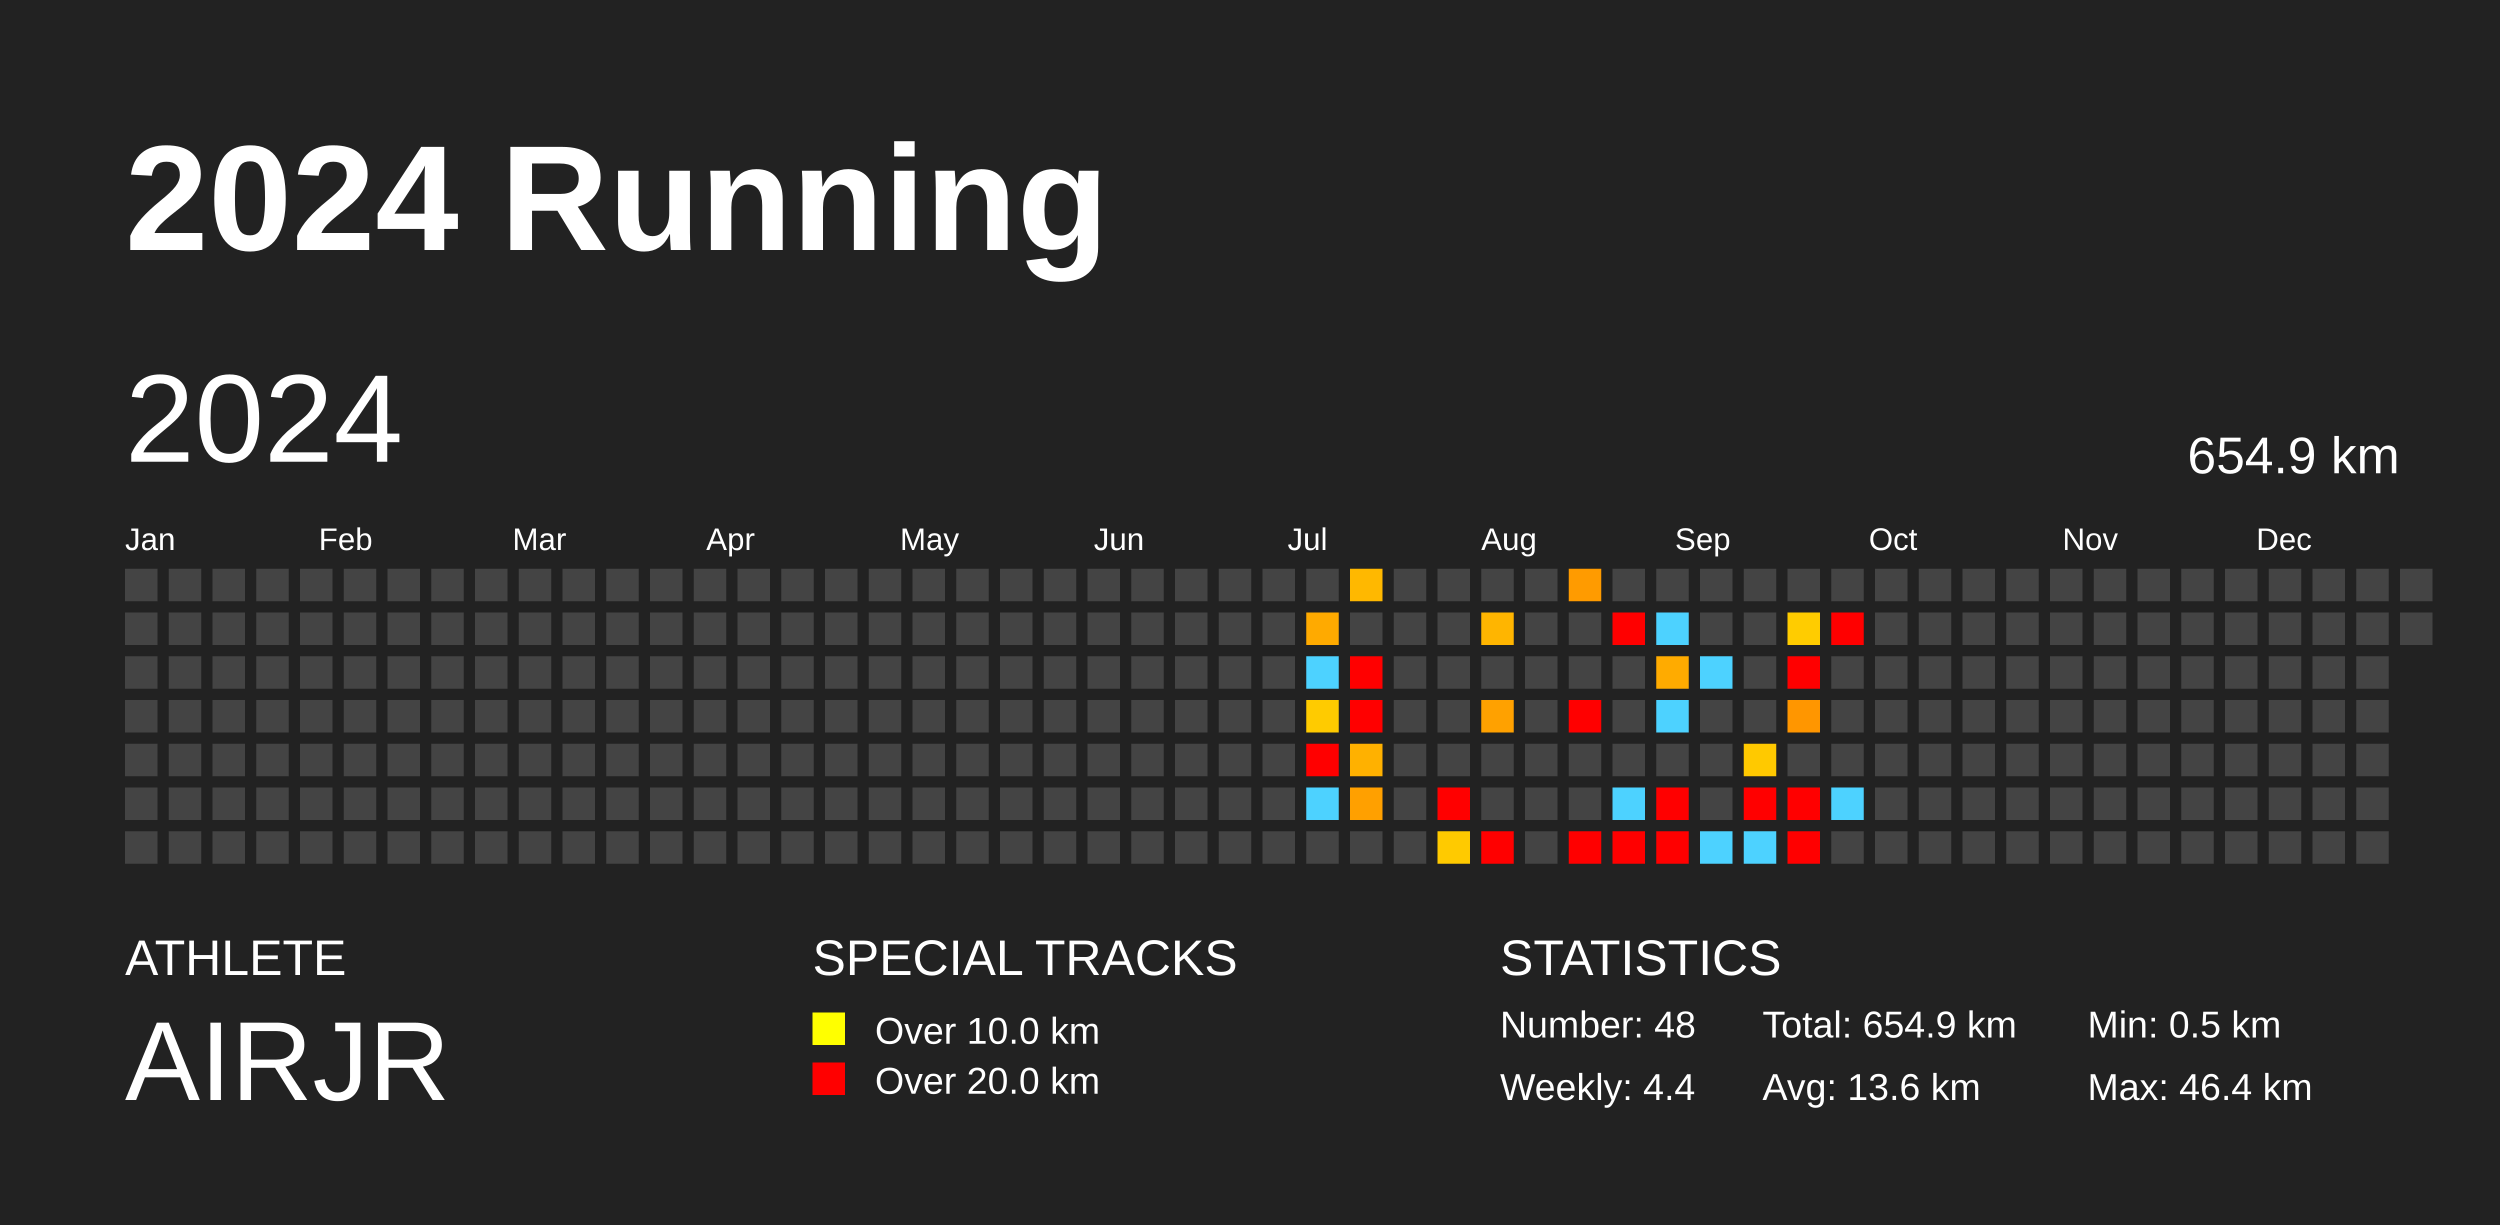
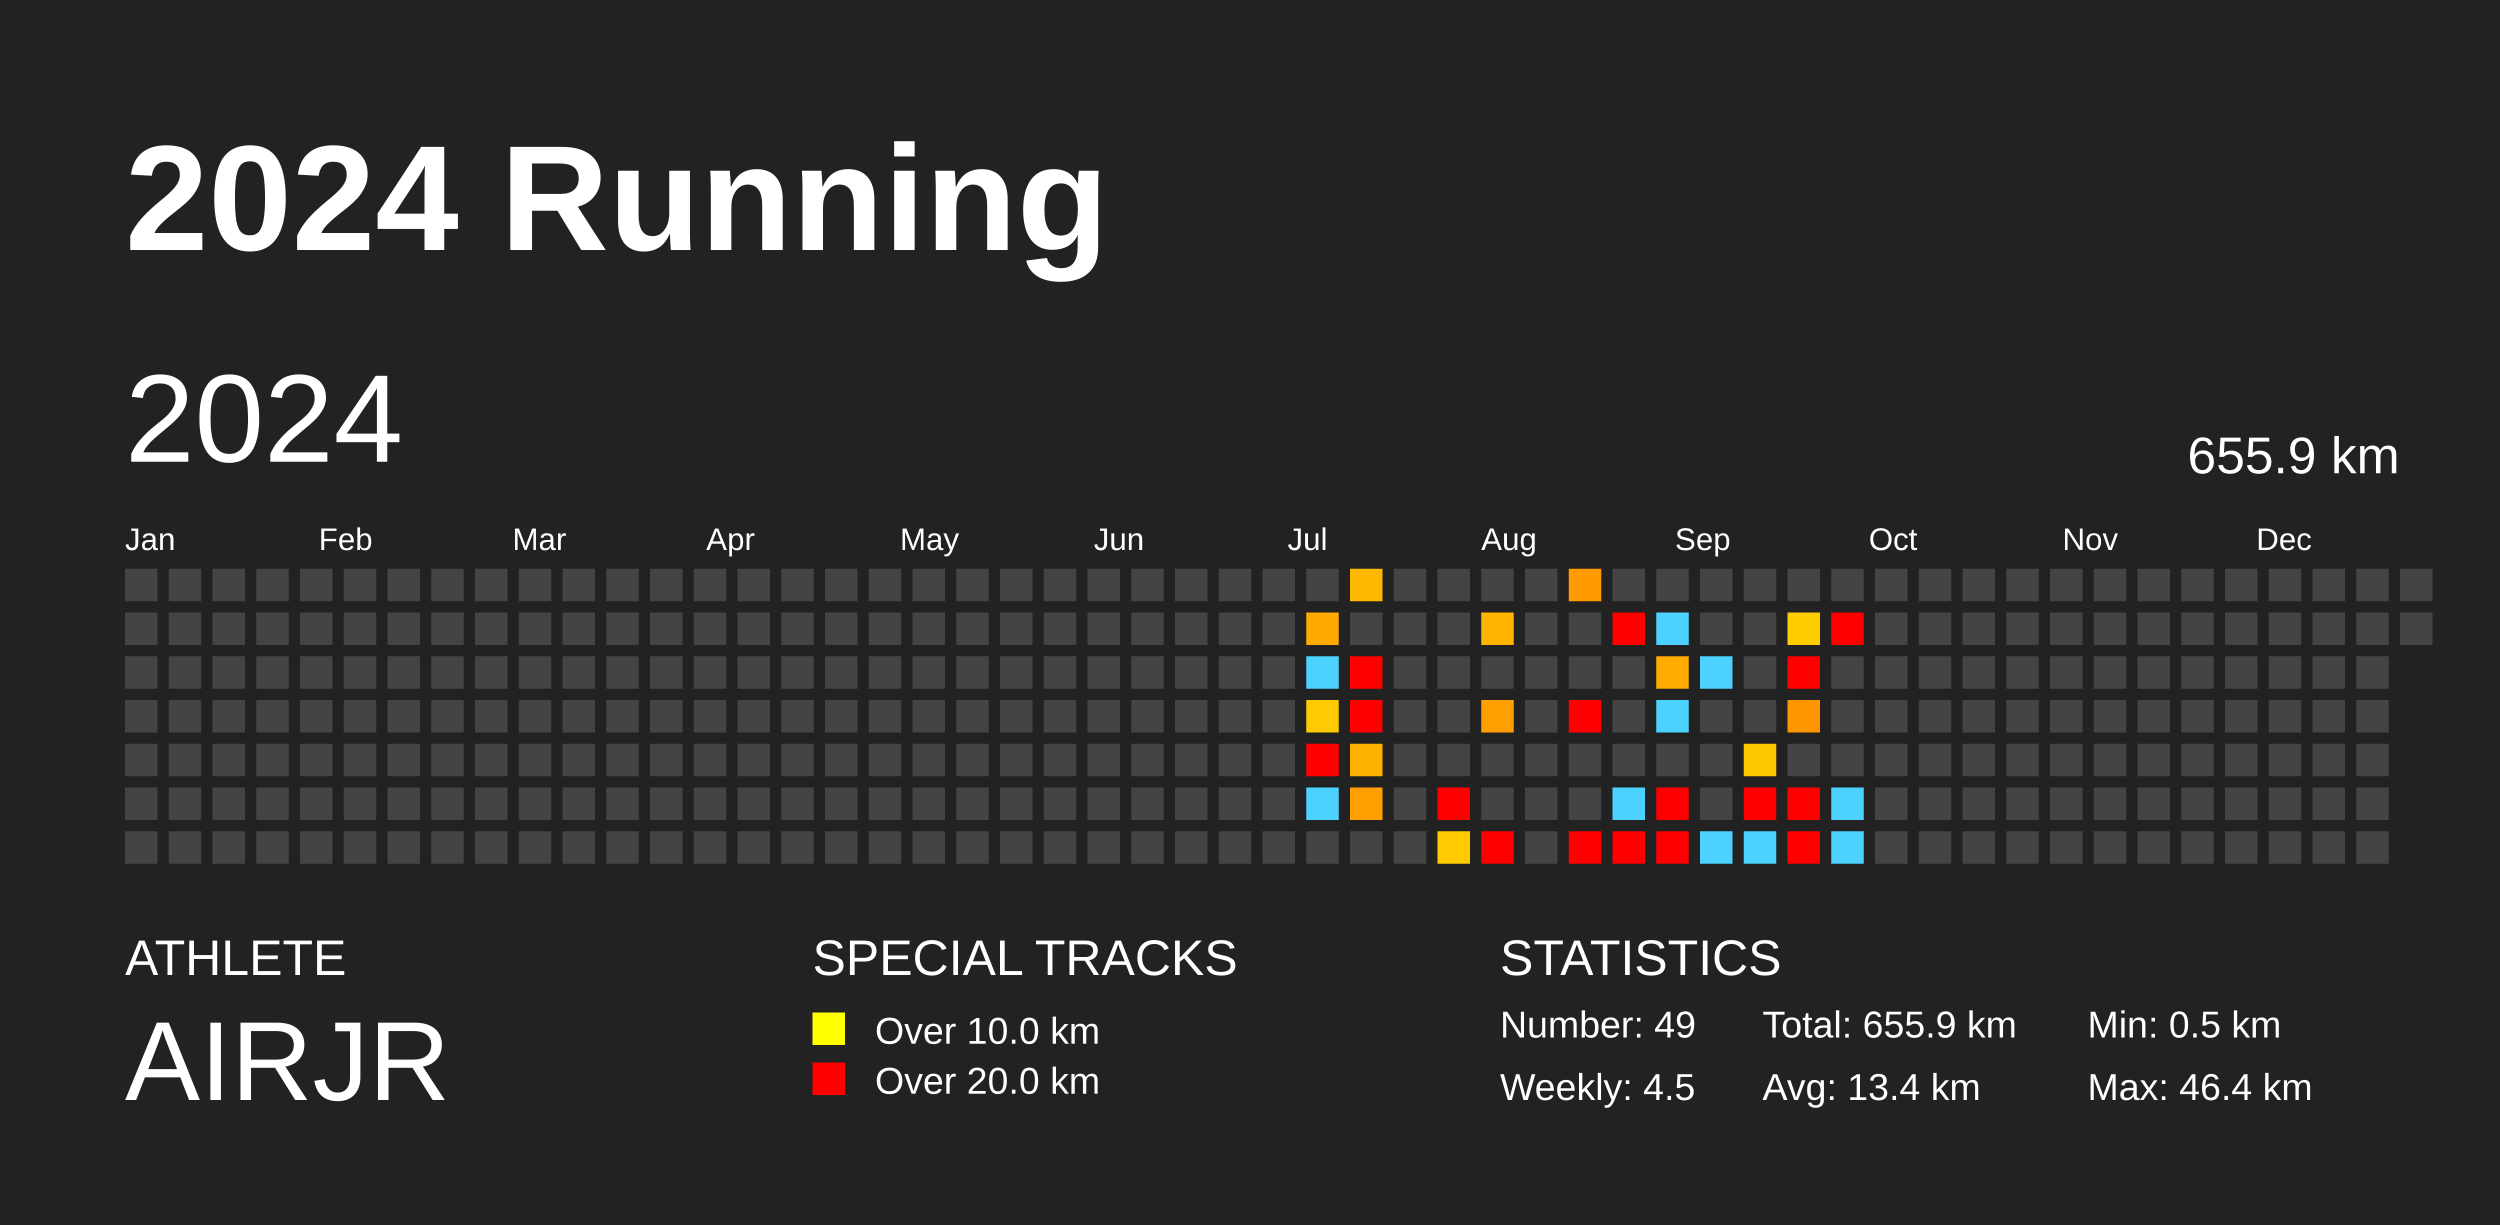
<svg xmlns="http://www.w3.org/2000/svg" baseProfile="full" height="98mm" version="1.1" viewBox="0,0,200,98" width="200mm">
  <defs />
  <rect fill="#222222" height="98" width="200" x="0" y="0" />
  <text fill="#FFFFFF" style="font-size:12px; font-family:Arial; font-weight:bold;" x="10" y="20">2024 Running</text>
  <text fill="#FFFFFF" style="font-size:4px; font-family:Arial" x="10" y="78">ATHLETE</text>
  <text fill="#FFFFFF" style="font-size:9px; font-family:Arial" x="10" y="88">AIRJR</text>
  <text fill="#FFFFFF" style="font-size:4px; font-family:Arial" x="65" y="78">SPECIAL TRACKS</text>
  <rect fill="yellow" height="2.6" width="2.6" x="65" y="81" />
  <text fill="#FFFFFF" style="font-size:3px; font-family:Arial" x="70" y="83.5">Over 10.0 km</text>
  <rect fill="red" height="2.6" width="2.6" x="65" y="85" />
  <text fill="#FFFFFF" style="font-size:3px; font-family:Arial" x="70" y="87.5">Over 20.0 km</text>
  <text fill="#FFFFFF" style="font-size:4px; font-family:Arial" x="120" y="78">STATISTICS</text>
-   <text fill="#FFFFFF" style="font-size:3px; font-family:Arial" x="120" y="83">Number: 48</text>
-   <text fill="#FFFFFF" style="font-size:3px; font-family:Arial" x="120" y="88">Weekly: 4.4</text>
-   <text fill="#FFFFFF" style="font-size:3px; font-family:Arial" x="141" y="83">Total: 654.9 km</text>
-   <text fill="#FFFFFF" style="font-size:3px; font-family:Arial" x="141" y="88">Avg: 13.6 km</text>
+   <text fill="#FFFFFF" style="font-size:3px; font-family:Arial" x="120" y="83">Number: 49</text>
+   <text fill="#FFFFFF" style="font-size:3px; font-family:Arial" x="120" y="88">Weekly: 4.5</text>
+   <text fill="#FFFFFF" style="font-size:3px; font-family:Arial" x="141" y="83">Total: 655.9 km</text>
+   <text fill="#FFFFFF" style="font-size:3px; font-family:Arial" x="141" y="88">Avg: 13.4 km</text>
  <text fill="#FFFFFF" style="font-size:3px; font-family:Arial" x="167" y="83">Min: 0.5 km</text>
  <text fill="#FFFFFF" style="font-size:3px; font-family:Arial" x="167" y="88">Max: 46.4 km</text>
  <text dominant-baseline="hanging" fill="#FFFFFF" style="font-size:10.0px; font-family:Arial;" x="10" y="30">2024</text>
-   <text dominant-baseline="hanging" fill="#FFFFFF" style="font-size:4.125px; font-family:Arial;" x="175" y="35">654.9 km</text>
+   <text dominant-baseline="hanging" fill="#FFFFFF" style="font-size:4.125px; font-family:Arial;" x="175" y="35">655.9 km</text>
  <text fill="#FFFFFF" style="font-size:2.5px; font-family:Arial" x="10.0" y="44">Jan</text>
  <text fill="#FFFFFF" style="font-size:2.5px; font-family:Arial" x="25.5" y="44">Feb</text>
  <text fill="#FFFFFF" style="font-size:2.5px; font-family:Arial" x="41.0" y="44">Mar</text>
  <text fill="#FFFFFF" style="font-size:2.5px; font-family:Arial" x="56.5" y="44">Apr</text>
  <text fill="#FFFFFF" style="font-size:2.5px; font-family:Arial" x="72.0" y="44">May</text>
  <text fill="#FFFFFF" style="font-size:2.5px; font-family:Arial" x="87.5" y="44">Jun</text>
  <text fill="#FFFFFF" style="font-size:2.5px; font-family:Arial" x="103.0" y="44">Jul</text>
  <text fill="#FFFFFF" style="font-size:2.5px; font-family:Arial" x="118.5" y="44">Aug</text>
  <text fill="#FFFFFF" style="font-size:2.5px; font-family:Arial" x="134.0" y="44">Sep</text>
  <text fill="#FFFFFF" style="font-size:2.5px; font-family:Arial" x="149.5" y="44">Oct</text>
  <text fill="#FFFFFF" style="font-size:2.5px; font-family:Arial" x="165.0" y="44">Nov</text>
  <text fill="#FFFFFF" style="font-size:2.5px; font-family:Arial" x="180.5" y="44">Dec</text>
  <rect fill="#444444" height="2.6" width="2.6" x="10.0" y="45.5" />
  <rect fill="#444444" height="2.6" width="2.6" x="10.0" y="49.0" />
  <rect fill="#444444" height="2.6" width="2.6" x="10.0" y="52.5" />
  <rect fill="#444444" height="2.6" width="2.6" x="10.0" y="56.0" />
  <rect fill="#444444" height="2.6" width="2.6" x="10.0" y="59.5" />
  <rect fill="#444444" height="2.6" width="2.6" x="10.0" y="63.0" />
  <rect fill="#444444" height="2.6" width="2.6" x="10.0" y="66.5" />
  <rect fill="#444444" height="2.6" width="2.6" x="13.5" y="45.5" />
  <rect fill="#444444" height="2.6" width="2.6" x="13.5" y="49.0" />
  <rect fill="#444444" height="2.6" width="2.6" x="13.5" y="52.5" />
  <rect fill="#444444" height="2.6" width="2.6" x="13.5" y="56.0" />
  <rect fill="#444444" height="2.6" width="2.6" x="13.5" y="59.5" />
  <rect fill="#444444" height="2.6" width="2.6" x="13.5" y="63.0" />
  <rect fill="#444444" height="2.6" width="2.6" x="13.5" y="66.5" />
  <rect fill="#444444" height="2.6" width="2.6" x="17.0" y="45.5" />
  <rect fill="#444444" height="2.6" width="2.6" x="17.0" y="49.0" />
  <rect fill="#444444" height="2.6" width="2.6" x="17.0" y="52.5" />
  <rect fill="#444444" height="2.6" width="2.6" x="17.0" y="56.0" />
  <rect fill="#444444" height="2.6" width="2.6" x="17.0" y="59.5" />
  <rect fill="#444444" height="2.6" width="2.6" x="17.0" y="63.0" />
  <rect fill="#444444" height="2.6" width="2.6" x="17.0" y="66.5" />
  <rect fill="#444444" height="2.6" width="2.6" x="20.5" y="45.5" />
  <rect fill="#444444" height="2.6" width="2.6" x="20.5" y="49.0" />
  <rect fill="#444444" height="2.6" width="2.6" x="20.5" y="52.5" />
  <rect fill="#444444" height="2.6" width="2.6" x="20.5" y="56.0" />
  <rect fill="#444444" height="2.6" width="2.6" x="20.5" y="59.5" />
  <rect fill="#444444" height="2.6" width="2.6" x="20.5" y="63.0" />
  <rect fill="#444444" height="2.6" width="2.6" x="20.5" y="66.5" />
  <rect fill="#444444" height="2.6" width="2.6" x="24.0" y="45.5" />
  <rect fill="#444444" height="2.6" width="2.6" x="24.0" y="49.0" />
  <rect fill="#444444" height="2.6" width="2.6" x="24.0" y="52.5" />
  <rect fill="#444444" height="2.6" width="2.6" x="24.0" y="56.0" />
  <rect fill="#444444" height="2.6" width="2.6" x="24.0" y="59.5" />
  <rect fill="#444444" height="2.6" width="2.6" x="24.0" y="63.0" />
  <rect fill="#444444" height="2.6" width="2.6" x="24.0" y="66.5" />
  <rect fill="#444444" height="2.6" width="2.6" x="27.5" y="45.5" />
  <rect fill="#444444" height="2.6" width="2.6" x="27.5" y="49.0" />
  <rect fill="#444444" height="2.6" width="2.6" x="27.5" y="52.5" />
  <rect fill="#444444" height="2.6" width="2.6" x="27.5" y="56.0" />
  <rect fill="#444444" height="2.6" width="2.6" x="27.5" y="59.5" />
  <rect fill="#444444" height="2.6" width="2.6" x="27.5" y="63.0" />
  <rect fill="#444444" height="2.6" width="2.6" x="27.5" y="66.5" />
  <rect fill="#444444" height="2.6" width="2.6" x="31.0" y="45.5" />
  <rect fill="#444444" height="2.6" width="2.6" x="31.0" y="49.0" />
  <rect fill="#444444" height="2.6" width="2.6" x="31.0" y="52.5" />
  <rect fill="#444444" height="2.6" width="2.6" x="31.0" y="56.0" />
  <rect fill="#444444" height="2.6" width="2.6" x="31.0" y="59.5" />
  <rect fill="#444444" height="2.6" width="2.6" x="31.0" y="63.0" />
  <rect fill="#444444" height="2.6" width="2.6" x="31.0" y="66.5" />
  <rect fill="#444444" height="2.6" width="2.6" x="34.5" y="45.5" />
  <rect fill="#444444" height="2.6" width="2.6" x="34.5" y="49.0" />
  <rect fill="#444444" height="2.6" width="2.6" x="34.5" y="52.5" />
  <rect fill="#444444" height="2.6" width="2.6" x="34.5" y="56.0" />
  <rect fill="#444444" height="2.6" width="2.6" x="34.5" y="59.5" />
  <rect fill="#444444" height="2.6" width="2.6" x="34.5" y="63.0" />
  <rect fill="#444444" height="2.6" width="2.6" x="34.5" y="66.5" />
  <rect fill="#444444" height="2.6" width="2.6" x="38.0" y="45.5" />
  <rect fill="#444444" height="2.6" width="2.6" x="38.0" y="49.0" />
  <rect fill="#444444" height="2.6" width="2.6" x="38.0" y="52.5" />
  <rect fill="#444444" height="2.6" width="2.6" x="38.0" y="56.0" />
  <rect fill="#444444" height="2.6" width="2.6" x="38.0" y="59.5" />
  <rect fill="#444444" height="2.6" width="2.6" x="38.0" y="63.0" />
  <rect fill="#444444" height="2.6" width="2.6" x="38.0" y="66.5" />
  <rect fill="#444444" height="2.6" width="2.6" x="41.5" y="45.5" />
  <rect fill="#444444" height="2.6" width="2.6" x="41.5" y="49.0" />
  <rect fill="#444444" height="2.6" width="2.6" x="41.5" y="52.5" />
  <rect fill="#444444" height="2.6" width="2.6" x="41.5" y="56.0" />
  <rect fill="#444444" height="2.6" width="2.6" x="41.5" y="59.5" />
  <rect fill="#444444" height="2.6" width="2.6" x="41.5" y="63.0" />
  <rect fill="#444444" height="2.6" width="2.6" x="41.5" y="66.5" />
  <rect fill="#444444" height="2.6" width="2.6" x="45.0" y="45.5" />
  <rect fill="#444444" height="2.6" width="2.6" x="45.0" y="49.0" />
  <rect fill="#444444" height="2.6" width="2.6" x="45.0" y="52.5" />
  <rect fill="#444444" height="2.6" width="2.6" x="45.0" y="56.0" />
  <rect fill="#444444" height="2.6" width="2.6" x="45.0" y="59.5" />
  <rect fill="#444444" height="2.6" width="2.6" x="45.0" y="63.0" />
  <rect fill="#444444" height="2.6" width="2.6" x="45.0" y="66.5" />
  <rect fill="#444444" height="2.6" width="2.6" x="48.5" y="45.5" />
  <rect fill="#444444" height="2.6" width="2.6" x="48.5" y="49.0" />
  <rect fill="#444444" height="2.6" width="2.6" x="48.5" y="52.5" />
  <rect fill="#444444" height="2.6" width="2.6" x="48.5" y="56.0" />
  <rect fill="#444444" height="2.6" width="2.6" x="48.5" y="59.5" />
  <rect fill="#444444" height="2.6" width="2.6" x="48.5" y="63.0" />
  <rect fill="#444444" height="2.6" width="2.6" x="48.5" y="66.5" />
  <rect fill="#444444" height="2.6" width="2.6" x="52.0" y="45.5" />
  <rect fill="#444444" height="2.6" width="2.6" x="52.0" y="49.0" />
  <rect fill="#444444" height="2.6" width="2.6" x="52.0" y="52.5" />
  <rect fill="#444444" height="2.6" width="2.6" x="52.0" y="56.0" />
  <rect fill="#444444" height="2.6" width="2.6" x="52.0" y="59.5" />
  <rect fill="#444444" height="2.6" width="2.6" x="52.0" y="63.0" />
  <rect fill="#444444" height="2.6" width="2.6" x="52.0" y="66.5" />
  <rect fill="#444444" height="2.6" width="2.6" x="55.5" y="45.5" />
  <rect fill="#444444" height="2.6" width="2.6" x="55.5" y="49.0" />
  <rect fill="#444444" height="2.6" width="2.6" x="55.5" y="52.5" />
  <rect fill="#444444" height="2.6" width="2.6" x="55.5" y="56.0" />
  <rect fill="#444444" height="2.6" width="2.6" x="55.5" y="59.5" />
  <rect fill="#444444" height="2.6" width="2.6" x="55.5" y="63.0" />
  <rect fill="#444444" height="2.6" width="2.6" x="55.5" y="66.5" />
  <rect fill="#444444" height="2.6" width="2.6" x="59.0" y="45.5" />
  <rect fill="#444444" height="2.6" width="2.6" x="59.0" y="49.0" />
  <rect fill="#444444" height="2.6" width="2.6" x="59.0" y="52.5" />
  <rect fill="#444444" height="2.6" width="2.6" x="59.0" y="56.0" />
  <rect fill="#444444" height="2.6" width="2.6" x="59.0" y="59.5" />
  <rect fill="#444444" height="2.6" width="2.6" x="59.0" y="63.0" />
  <rect fill="#444444" height="2.6" width="2.6" x="59.0" y="66.5" />
  <rect fill="#444444" height="2.6" width="2.6" x="62.5" y="45.5" />
  <rect fill="#444444" height="2.6" width="2.6" x="62.5" y="49.0" />
  <rect fill="#444444" height="2.6" width="2.6" x="62.5" y="52.5" />
  <rect fill="#444444" height="2.6" width="2.6" x="62.5" y="56.0" />
  <rect fill="#444444" height="2.6" width="2.6" x="62.5" y="59.5" />
  <rect fill="#444444" height="2.6" width="2.6" x="62.5" y="63.0" />
  <rect fill="#444444" height="2.6" width="2.6" x="62.5" y="66.5" />
  <rect fill="#444444" height="2.6" width="2.6" x="66.0" y="45.5" />
  <rect fill="#444444" height="2.6" width="2.6" x="66.0" y="49.0" />
  <rect fill="#444444" height="2.6" width="2.6" x="66.0" y="52.5" />
  <rect fill="#444444" height="2.6" width="2.6" x="66.0" y="56.0" />
  <rect fill="#444444" height="2.6" width="2.6" x="66.0" y="59.5" />
  <rect fill="#444444" height="2.6" width="2.6" x="66.0" y="63.0" />
  <rect fill="#444444" height="2.6" width="2.6" x="66.0" y="66.5" />
  <rect fill="#444444" height="2.6" width="2.6" x="69.5" y="45.5" />
  <rect fill="#444444" height="2.6" width="2.6" x="69.5" y="49.0" />
  <rect fill="#444444" height="2.6" width="2.6" x="69.5" y="52.5" />
  <rect fill="#444444" height="2.6" width="2.6" x="69.5" y="56.0" />
  <rect fill="#444444" height="2.6" width="2.6" x="69.5" y="59.5" />
  <rect fill="#444444" height="2.6" width="2.6" x="69.5" y="63.0" />
  <rect fill="#444444" height="2.6" width="2.6" x="69.5" y="66.5" />
  <rect fill="#444444" height="2.6" width="2.6" x="73.0" y="45.5" />
  <rect fill="#444444" height="2.6" width="2.6" x="73.0" y="49.0" />
  <rect fill="#444444" height="2.6" width="2.6" x="73.0" y="52.5" />
  <rect fill="#444444" height="2.6" width="2.6" x="73.0" y="56.0" />
  <rect fill="#444444" height="2.6" width="2.6" x="73.0" y="59.5" />
  <rect fill="#444444" height="2.6" width="2.6" x="73.0" y="63.0" />
  <rect fill="#444444" height="2.6" width="2.6" x="73.0" y="66.5" />
  <rect fill="#444444" height="2.6" width="2.6" x="76.5" y="45.5" />
  <rect fill="#444444" height="2.6" width="2.6" x="76.5" y="49.0" />
  <rect fill="#444444" height="2.6" width="2.6" x="76.5" y="52.5" />
  <rect fill="#444444" height="2.6" width="2.6" x="76.5" y="56.0" />
  <rect fill="#444444" height="2.6" width="2.6" x="76.5" y="59.5" />
  <rect fill="#444444" height="2.6" width="2.6" x="76.5" y="63.0" />
  <rect fill="#444444" height="2.6" width="2.6" x="76.5" y="66.5" />
  <rect fill="#444444" height="2.6" width="2.6" x="80.0" y="45.5" />
  <rect fill="#444444" height="2.6" width="2.6" x="80.0" y="49.0" />
  <rect fill="#444444" height="2.6" width="2.6" x="80.0" y="52.5" />
  <rect fill="#444444" height="2.6" width="2.6" x="80.0" y="56.0" />
  <rect fill="#444444" height="2.6" width="2.6" x="80.0" y="59.5" />
  <rect fill="#444444" height="2.6" width="2.6" x="80.0" y="63.0" />
  <rect fill="#444444" height="2.6" width="2.6" x="80.0" y="66.5" />
  <rect fill="#444444" height="2.6" width="2.6" x="83.5" y="45.5" />
  <rect fill="#444444" height="2.6" width="2.6" x="83.5" y="49.0" />
  <rect fill="#444444" height="2.6" width="2.6" x="83.5" y="52.5" />
  <rect fill="#444444" height="2.6" width="2.6" x="83.5" y="56.0" />
  <rect fill="#444444" height="2.6" width="2.6" x="83.5" y="59.5" />
  <rect fill="#444444" height="2.6" width="2.6" x="83.5" y="63.0" />
  <rect fill="#444444" height="2.6" width="2.6" x="83.5" y="66.5" />
  <rect fill="#444444" height="2.6" width="2.6" x="87.0" y="45.5" />
  <rect fill="#444444" height="2.6" width="2.6" x="87.0" y="49.0" />
  <rect fill="#444444" height="2.6" width="2.6" x="87.0" y="52.5" />
  <rect fill="#444444" height="2.6" width="2.6" x="87.0" y="56.0" />
  <rect fill="#444444" height="2.6" width="2.6" x="87.0" y="59.5" />
  <rect fill="#444444" height="2.6" width="2.6" x="87.0" y="63.0" />
  <rect fill="#444444" height="2.6" width="2.6" x="87.0" y="66.5" />
  <rect fill="#444444" height="2.6" width="2.6" x="90.5" y="45.5" />
  <rect fill="#444444" height="2.6" width="2.6" x="90.5" y="49.0" />
  <rect fill="#444444" height="2.6" width="2.6" x="90.5" y="52.5" />
  <rect fill="#444444" height="2.6" width="2.6" x="90.5" y="56.0" />
  <rect fill="#444444" height="2.6" width="2.6" x="90.5" y="59.5" />
  <rect fill="#444444" height="2.6" width="2.6" x="90.5" y="63.0" />
  <rect fill="#444444" height="2.6" width="2.6" x="90.5" y="66.5" />
  <rect fill="#444444" height="2.6" width="2.6" x="94.0" y="45.5" />
  <rect fill="#444444" height="2.6" width="2.6" x="94.0" y="49.0" />
  <rect fill="#444444" height="2.6" width="2.6" x="94.0" y="52.5" />
  <rect fill="#444444" height="2.6" width="2.6" x="94.0" y="56.0" />
  <rect fill="#444444" height="2.6" width="2.6" x="94.0" y="59.5" />
  <rect fill="#444444" height="2.6" width="2.6" x="94.0" y="63.0" />
  <rect fill="#444444" height="2.6" width="2.6" x="94.0" y="66.5" />
  <rect fill="#444444" height="2.6" width="2.6" x="97.5" y="45.5" />
  <rect fill="#444444" height="2.6" width="2.6" x="97.5" y="49.0" />
  <rect fill="#444444" height="2.6" width="2.6" x="97.5" y="52.5" />
  <rect fill="#444444" height="2.6" width="2.6" x="97.5" y="56.0" />
  <rect fill="#444444" height="2.6" width="2.6" x="97.5" y="59.5" />
  <rect fill="#444444" height="2.6" width="2.6" x="97.5" y="63.0" />
  <rect fill="#444444" height="2.6" width="2.6" x="97.5" y="66.5" />
  <rect fill="#444444" height="2.6" width="2.6" x="101.0" y="45.5" />
  <rect fill="#444444" height="2.6" width="2.6" x="101.0" y="49.0" />
  <rect fill="#444444" height="2.6" width="2.6" x="101.0" y="52.5" />
  <rect fill="#444444" height="2.6" width="2.6" x="101.0" y="56.0" />
  <rect fill="#444444" height="2.6" width="2.6" x="101.0" y="59.5" />
  <rect fill="#444444" height="2.6" width="2.6" x="101.0" y="63.0" />
  <rect fill="#444444" height="2.6" width="2.6" x="101.0" y="66.5" />
  <rect fill="#444444" height="2.6" width="2.6" x="104.5" y="45.5" />
  <rect fill="#ffaa00" height="2.6" width="2.6" x="104.5" y="49.0" />
  <rect fill="#4dd2ff" height="2.6" width="2.6" x="104.5" y="52.5" />
  <rect fill="#ffcb00" height="2.6" width="2.6" x="104.5" y="56.0" />
  <rect fill="red" height="2.6" width="2.6" x="104.5" y="59.5" />
  <rect fill="#4dd2ff" height="2.6" width="2.6" x="104.5" y="63.0" />
  <rect fill="#444444" height="2.6" width="2.6" x="104.5" y="66.5" />
  <rect fill="#ffb800" height="2.6" width="2.6" x="108.0" y="45.5" />
  <rect fill="#444444" height="2.6" width="2.6" x="108.0" y="49.0" />
  <rect fill="red" height="2.6" width="2.6" x="108.0" y="52.5" />
  <rect fill="red" height="2.6" width="2.6" x="108.0" y="56.0" />
  <rect fill="#ffb100" height="2.6" width="2.6" x="108.0" y="59.5" />
-   <rect fill="#ffa000" height="2.6" width="2.6" x="108.0" y="63.0" />
+   <rect fill="#ff9f00" height="2.6" width="2.6" x="108.0" y="63.0" />
  <rect fill="#444444" height="2.6" width="2.6" x="108.0" y="66.5" />
  <rect fill="#444444" height="2.6" width="2.6" x="111.5" y="45.5" />
  <rect fill="#444444" height="2.6" width="2.6" x="111.5" y="49.0" />
  <rect fill="#444444" height="2.6" width="2.6" x="111.5" y="52.5" />
  <rect fill="#444444" height="2.6" width="2.6" x="111.5" y="56.0" />
  <rect fill="#444444" height="2.6" width="2.6" x="111.5" y="59.5" />
  <rect fill="#444444" height="2.6" width="2.6" x="111.5" y="63.0" />
  <rect fill="#444444" height="2.6" width="2.6" x="111.5" y="66.5" />
  <rect fill="#444444" height="2.6" width="2.6" x="115.0" y="45.5" />
  <rect fill="#444444" height="2.6" width="2.6" x="115.0" y="49.0" />
  <rect fill="#444444" height="2.6" width="2.6" x="115.0" y="52.5" />
  <rect fill="#444444" height="2.6" width="2.6" x="115.0" y="56.0" />
  <rect fill="#444444" height="2.6" width="2.6" x="115.0" y="59.5" />
  <rect fill="red" height="2.6" width="2.6" x="115.0" y="63.0" />
  <rect fill="#ffca00" height="2.6" width="2.6" x="115.0" y="66.5" />
  <rect fill="#444444" height="2.6" width="2.6" x="118.5" y="45.5" />
  <rect fill="#ffb500" height="2.6" width="2.6" x="118.5" y="49.0" />
  <rect fill="#444444" height="2.6" width="2.6" x="118.5" y="52.5" />
-   <rect fill="#ffa100" height="2.6" width="2.6" x="118.5" y="56.0" />
+   <rect fill="#ffa000" height="2.6" width="2.6" x="118.5" y="56.0" />
  <rect fill="#444444" height="2.6" width="2.6" x="118.5" y="59.5" />
  <rect fill="#444444" height="2.6" width="2.6" x="118.5" y="63.0" />
  <rect fill="red" height="2.6" width="2.6" x="118.5" y="66.5" />
  <rect fill="#444444" height="2.6" width="2.6" x="122.0" y="45.5" />
  <rect fill="#444444" height="2.6" width="2.6" x="122.0" y="49.0" />
  <rect fill="#444444" height="2.6" width="2.6" x="122.0" y="52.5" />
  <rect fill="#444444" height="2.6" width="2.6" x="122.0" y="56.0" />
  <rect fill="#444444" height="2.6" width="2.6" x="122.0" y="59.5" />
  <rect fill="#444444" height="2.6" width="2.6" x="122.0" y="63.0" />
  <rect fill="#444444" height="2.6" width="2.6" x="122.0" y="66.5" />
  <rect fill="#ff9b00" height="2.6" width="2.6" x="125.5" y="45.5" />
  <rect fill="#444444" height="2.6" width="2.6" x="125.5" y="49.0" />
  <rect fill="#444444" height="2.6" width="2.6" x="125.5" y="52.5" />
  <rect fill="red" height="2.6" width="2.6" x="125.5" y="56.0" />
  <rect fill="#444444" height="2.6" width="2.6" x="125.5" y="59.5" />
  <rect fill="#444444" height="2.6" width="2.6" x="125.5" y="63.0" />
  <rect fill="red" height="2.6" width="2.6" x="125.5" y="66.5" />
  <rect fill="#444444" height="2.6" width="2.6" x="129.0" y="45.5" />
  <rect fill="red" height="2.6" width="2.6" x="129.0" y="49.0" />
  <rect fill="#444444" height="2.6" width="2.6" x="129.0" y="52.5" />
  <rect fill="#444444" height="2.6" width="2.6" x="129.0" y="56.0" />
  <rect fill="#444444" height="2.6" width="2.6" x="129.0" y="59.5" />
  <rect fill="#4dd2ff" height="2.6" width="2.6" x="129.0" y="63.0" />
  <rect fill="red" height="2.6" width="2.6" x="129.0" y="66.5" />
  <rect fill="#444444" height="2.6" width="2.6" x="132.5" y="45.5" />
  <rect fill="#4dd2ff" height="2.6" width="2.6" x="132.5" y="49.0" />
  <rect fill="#ffab00" height="2.6" width="2.6" x="132.5" y="52.5" />
  <rect fill="#4dd2ff" height="2.6" width="2.6" x="132.5" y="56.0" />
  <rect fill="#444444" height="2.6" width="2.6" x="132.5" y="59.5" />
  <rect fill="red" height="2.6" width="2.6" x="132.5" y="63.0" />
  <rect fill="red" height="2.6" width="2.6" x="132.5" y="66.5" />
  <rect fill="#444444" height="2.6" width="2.6" x="136.0" y="45.5" />
  <rect fill="#444444" height="2.6" width="2.6" x="136.0" y="49.0" />
  <rect fill="#4dd2ff" height="2.6" width="2.6" x="136.0" y="52.5" />
  <rect fill="#444444" height="2.6" width="2.6" x="136.0" y="56.0" />
  <rect fill="#444444" height="2.6" width="2.6" x="136.0" y="59.5" />
  <rect fill="#444444" height="2.6" width="2.6" x="136.0" y="63.0" />
  <rect fill="#4dd2ff" height="2.6" width="2.6" x="136.0" y="66.5" />
  <rect fill="#444444" height="2.6" width="2.6" x="139.5" y="45.5" />
  <rect fill="#444444" height="2.6" width="2.6" x="139.5" y="49.0" />
  <rect fill="#444444" height="2.6" width="2.6" x="139.5" y="52.5" />
  <rect fill="#444444" height="2.6" width="2.6" x="139.5" y="56.0" />
  <rect fill="#ffc900" height="2.6" width="2.6" x="139.5" y="59.5" />
  <rect fill="red" height="2.6" width="2.6" x="139.5" y="63.0" />
  <rect fill="#4dd2ff" height="2.6" width="2.6" x="139.5" y="66.5" />
  <rect fill="#444444" height="2.6" width="2.6" x="143.0" y="45.5" />
  <rect fill="#ffcc00" height="2.6" width="2.6" x="143.0" y="49.0" />
  <rect fill="red" height="2.6" width="2.6" x="143.0" y="52.5" />
  <rect fill="#ff9600" height="2.6" width="2.6" x="143.0" y="56.0" />
  <rect fill="#444444" height="2.6" width="2.6" x="143.0" y="59.5" />
  <rect fill="red" height="2.6" width="2.6" x="143.0" y="63.0" />
  <rect fill="red" height="2.6" width="2.6" x="143.0" y="66.5" />
  <rect fill="#444444" height="2.6" width="2.6" x="146.5" y="45.5" />
  <rect fill="red" height="2.6" width="2.6" x="146.5" y="49.0" />
  <rect fill="#444444" height="2.6" width="2.6" x="146.5" y="52.5" />
  <rect fill="#444444" height="2.6" width="2.6" x="146.5" y="56.0" />
  <rect fill="#444444" height="2.6" width="2.6" x="146.5" y="59.5" />
  <rect fill="#4dd2ff" height="2.6" width="2.6" x="146.5" y="63.0" />
-   <rect fill="#444444" height="2.6" width="2.6" x="146.5" y="66.5" />
+   <rect fill="#4dd2ff" height="2.6" width="2.6" x="146.5" y="66.5" />
  <rect fill="#444444" height="2.6" width="2.6" x="150.0" y="45.5" />
  <rect fill="#444444" height="2.6" width="2.6" x="150.0" y="49.0" />
  <rect fill="#444444" height="2.6" width="2.6" x="150.0" y="52.5" />
  <rect fill="#444444" height="2.6" width="2.6" x="150.0" y="56.0" />
  <rect fill="#444444" height="2.6" width="2.6" x="150.0" y="59.5" />
  <rect fill="#444444" height="2.6" width="2.6" x="150.0" y="63.0" />
  <rect fill="#444444" height="2.6" width="2.6" x="150.0" y="66.5" />
  <rect fill="#444444" height="2.6" width="2.6" x="153.5" y="45.5" />
  <rect fill="#444444" height="2.6" width="2.6" x="153.5" y="49.0" />
  <rect fill="#444444" height="2.6" width="2.6" x="153.5" y="52.5" />
  <rect fill="#444444" height="2.6" width="2.6" x="153.5" y="56.0" />
  <rect fill="#444444" height="2.6" width="2.6" x="153.5" y="59.5" />
  <rect fill="#444444" height="2.6" width="2.6" x="153.5" y="63.0" />
  <rect fill="#444444" height="2.6" width="2.6" x="153.5" y="66.5" />
  <rect fill="#444444" height="2.6" width="2.6" x="157.0" y="45.5" />
  <rect fill="#444444" height="2.6" width="2.6" x="157.0" y="49.0" />
  <rect fill="#444444" height="2.6" width="2.6" x="157.0" y="52.5" />
  <rect fill="#444444" height="2.6" width="2.6" x="157.0" y="56.0" />
  <rect fill="#444444" height="2.6" width="2.6" x="157.0" y="59.5" />
  <rect fill="#444444" height="2.6" width="2.6" x="157.0" y="63.0" />
  <rect fill="#444444" height="2.6" width="2.6" x="157.0" y="66.5" />
  <rect fill="#444444" height="2.6" width="2.6" x="160.5" y="45.5" />
  <rect fill="#444444" height="2.6" width="2.6" x="160.5" y="49.0" />
  <rect fill="#444444" height="2.6" width="2.6" x="160.5" y="52.5" />
  <rect fill="#444444" height="2.6" width="2.6" x="160.5" y="56.0" />
  <rect fill="#444444" height="2.6" width="2.6" x="160.5" y="59.5" />
  <rect fill="#444444" height="2.6" width="2.6" x="160.5" y="63.0" />
  <rect fill="#444444" height="2.6" width="2.6" x="160.5" y="66.5" />
  <rect fill="#444444" height="2.6" width="2.6" x="164.0" y="45.5" />
  <rect fill="#444444" height="2.6" width="2.6" x="164.0" y="49.0" />
  <rect fill="#444444" height="2.6" width="2.6" x="164.0" y="52.5" />
  <rect fill="#444444" height="2.6" width="2.6" x="164.0" y="56.0" />
  <rect fill="#444444" height="2.6" width="2.6" x="164.0" y="59.5" />
  <rect fill="#444444" height="2.6" width="2.6" x="164.0" y="63.0" />
  <rect fill="#444444" height="2.6" width="2.6" x="164.0" y="66.5" />
  <rect fill="#444444" height="2.6" width="2.6" x="167.5" y="45.5" />
  <rect fill="#444444" height="2.6" width="2.6" x="167.5" y="49.0" />
  <rect fill="#444444" height="2.6" width="2.6" x="167.5" y="52.5" />
  <rect fill="#444444" height="2.6" width="2.6" x="167.5" y="56.0" />
  <rect fill="#444444" height="2.6" width="2.6" x="167.5" y="59.5" />
  <rect fill="#444444" height="2.6" width="2.6" x="167.5" y="63.0" />
  <rect fill="#444444" height="2.6" width="2.6" x="167.5" y="66.5" />
  <rect fill="#444444" height="2.6" width="2.6" x="171.0" y="45.5" />
  <rect fill="#444444" height="2.6" width="2.6" x="171.0" y="49.0" />
  <rect fill="#444444" height="2.6" width="2.6" x="171.0" y="52.5" />
  <rect fill="#444444" height="2.6" width="2.6" x="171.0" y="56.0" />
  <rect fill="#444444" height="2.6" width="2.6" x="171.0" y="59.5" />
  <rect fill="#444444" height="2.6" width="2.6" x="171.0" y="63.0" />
  <rect fill="#444444" height="2.6" width="2.6" x="171.0" y="66.5" />
  <rect fill="#444444" height="2.6" width="2.6" x="174.5" y="45.5" />
  <rect fill="#444444" height="2.6" width="2.6" x="174.5" y="49.0" />
  <rect fill="#444444" height="2.6" width="2.6" x="174.5" y="52.5" />
  <rect fill="#444444" height="2.6" width="2.6" x="174.5" y="56.0" />
  <rect fill="#444444" height="2.6" width="2.6" x="174.5" y="59.5" />
  <rect fill="#444444" height="2.6" width="2.6" x="174.5" y="63.0" />
  <rect fill="#444444" height="2.6" width="2.6" x="174.5" y="66.5" />
  <rect fill="#444444" height="2.6" width="2.6" x="178.0" y="45.5" />
  <rect fill="#444444" height="2.6" width="2.6" x="178.0" y="49.0" />
  <rect fill="#444444" height="2.6" width="2.6" x="178.0" y="52.5" />
  <rect fill="#444444" height="2.6" width="2.6" x="178.0" y="56.0" />
  <rect fill="#444444" height="2.6" width="2.6" x="178.0" y="59.5" />
  <rect fill="#444444" height="2.6" width="2.6" x="178.0" y="63.0" />
  <rect fill="#444444" height="2.6" width="2.6" x="178.0" y="66.5" />
  <rect fill="#444444" height="2.6" width="2.6" x="181.5" y="45.5" />
  <rect fill="#444444" height="2.6" width="2.6" x="181.5" y="49.0" />
  <rect fill="#444444" height="2.6" width="2.6" x="181.5" y="52.5" />
  <rect fill="#444444" height="2.6" width="2.6" x="181.5" y="56.0" />
  <rect fill="#444444" height="2.6" width="2.6" x="181.5" y="59.5" />
  <rect fill="#444444" height="2.6" width="2.6" x="181.5" y="63.0" />
  <rect fill="#444444" height="2.6" width="2.6" x="181.5" y="66.5" />
  <rect fill="#444444" height="2.6" width="2.6" x="185.0" y="45.5" />
  <rect fill="#444444" height="2.6" width="2.6" x="185.0" y="49.0" />
  <rect fill="#444444" height="2.6" width="2.6" x="185.0" y="52.5" />
  <rect fill="#444444" height="2.6" width="2.6" x="185.0" y="56.0" />
  <rect fill="#444444" height="2.6" width="2.6" x="185.0" y="59.5" />
  <rect fill="#444444" height="2.6" width="2.6" x="185.0" y="63.0" />
  <rect fill="#444444" height="2.6" width="2.6" x="185.0" y="66.5" />
  <rect fill="#444444" height="2.6" width="2.6" x="188.5" y="45.5" />
  <rect fill="#444444" height="2.6" width="2.6" x="188.5" y="49.0" />
  <rect fill="#444444" height="2.6" width="2.6" x="188.5" y="52.5" />
  <rect fill="#444444" height="2.6" width="2.6" x="188.5" y="56.0" />
  <rect fill="#444444" height="2.6" width="2.6" x="188.5" y="59.5" />
  <rect fill="#444444" height="2.6" width="2.6" x="188.5" y="63.0" />
  <rect fill="#444444" height="2.6" width="2.6" x="188.5" y="66.5" />
  <rect fill="#444444" height="2.6" width="2.6" x="192.0" y="45.5" />
  <rect fill="#444444" height="2.6" width="2.6" x="192.0" y="49.0" />
</svg>
